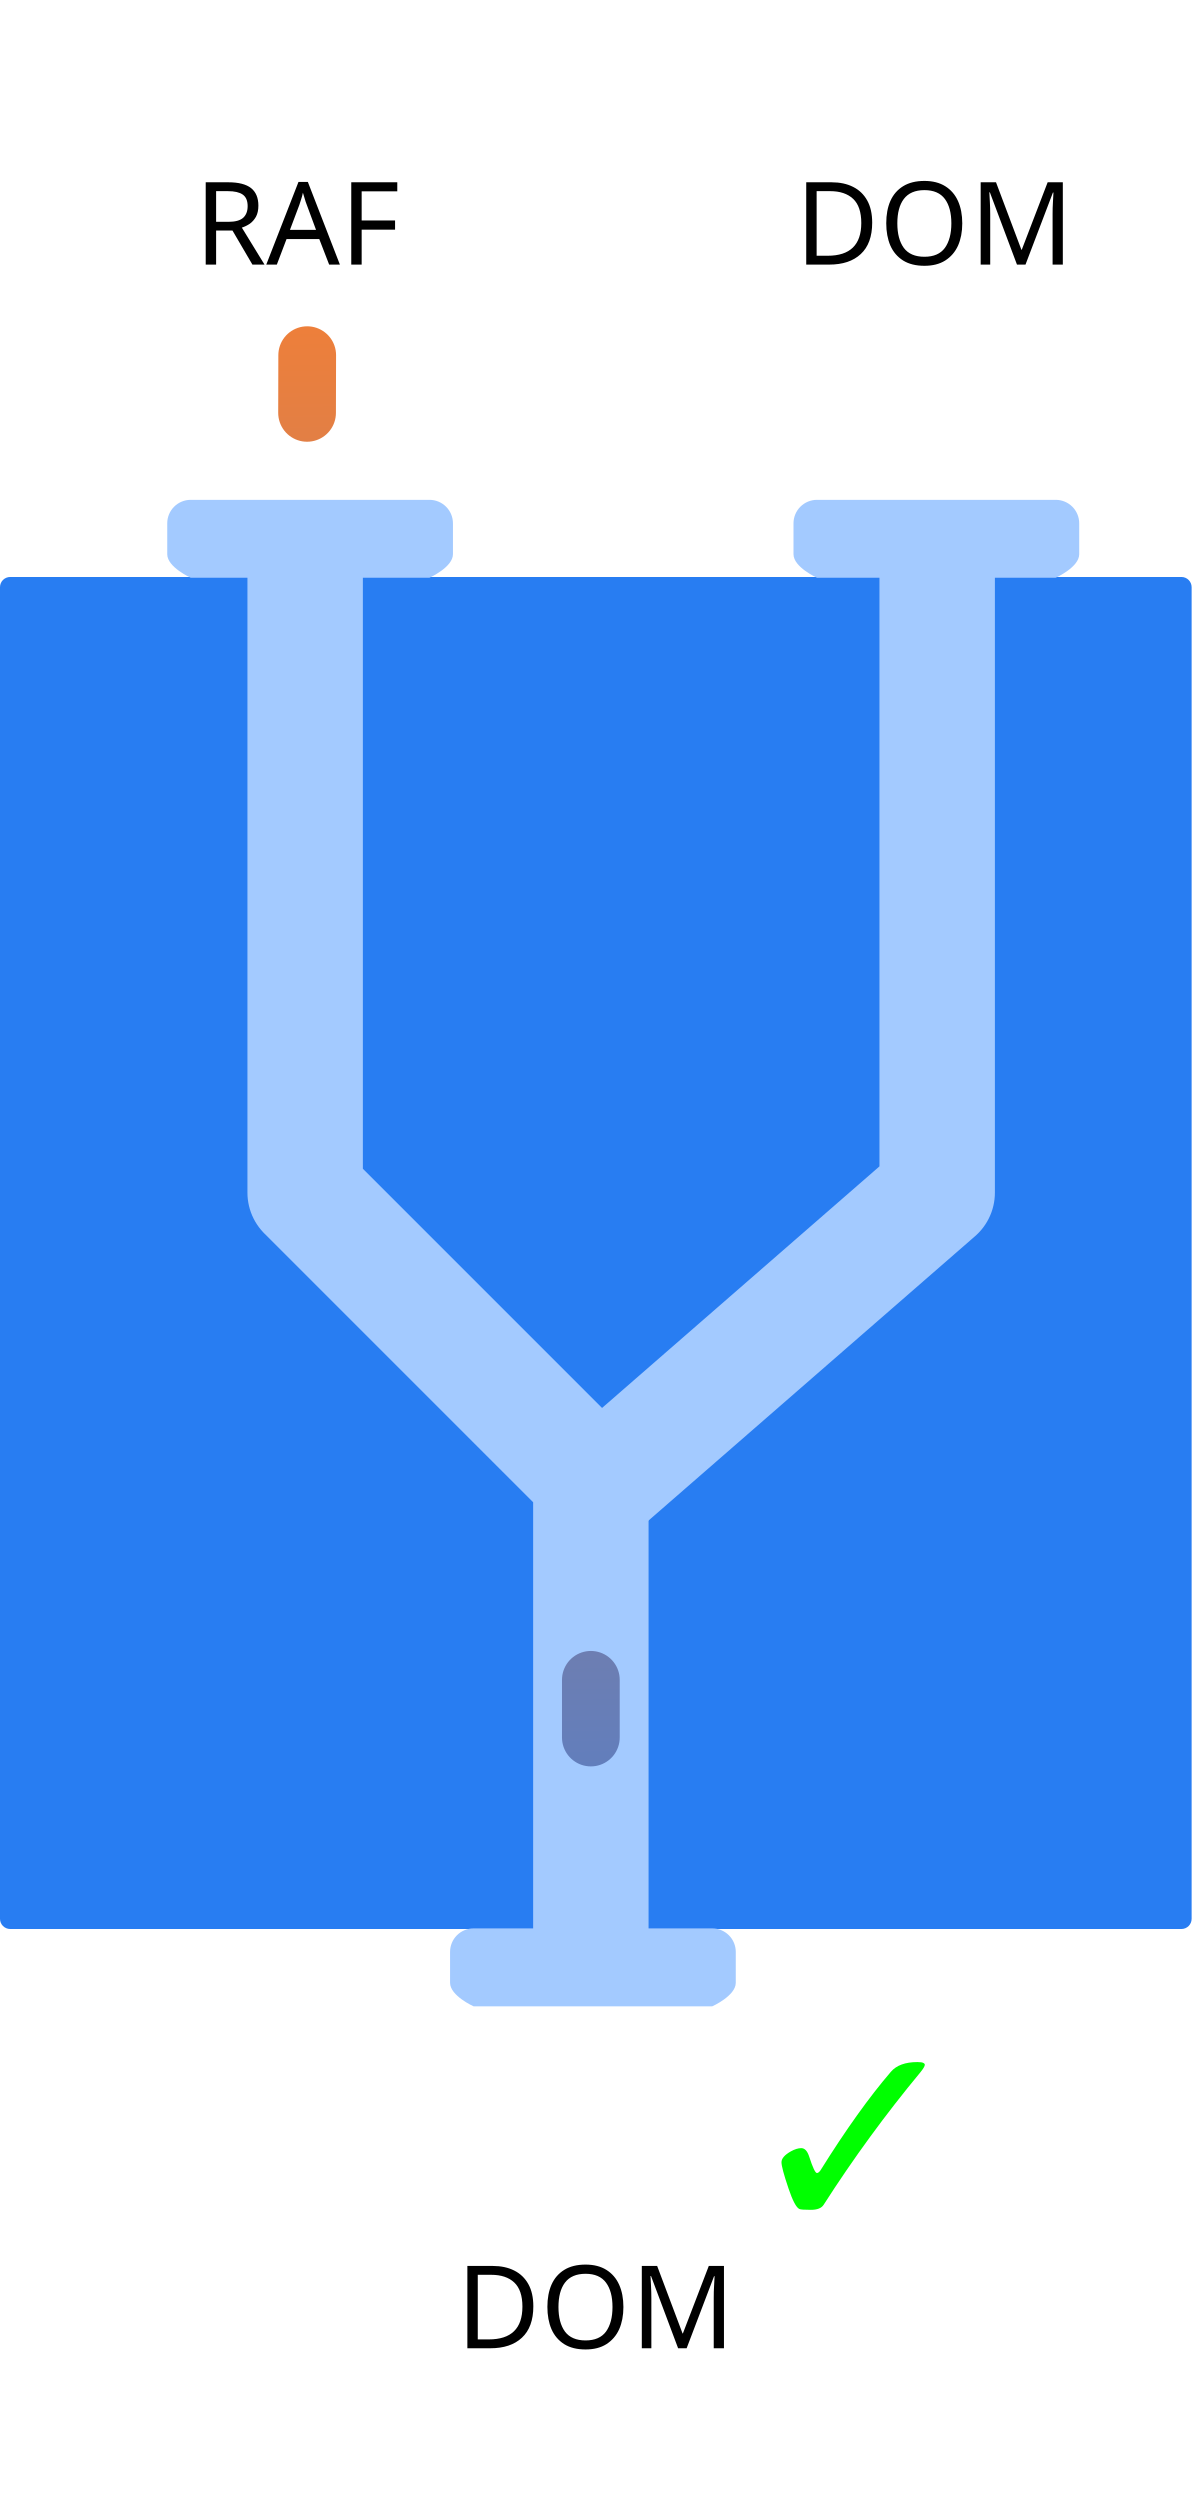
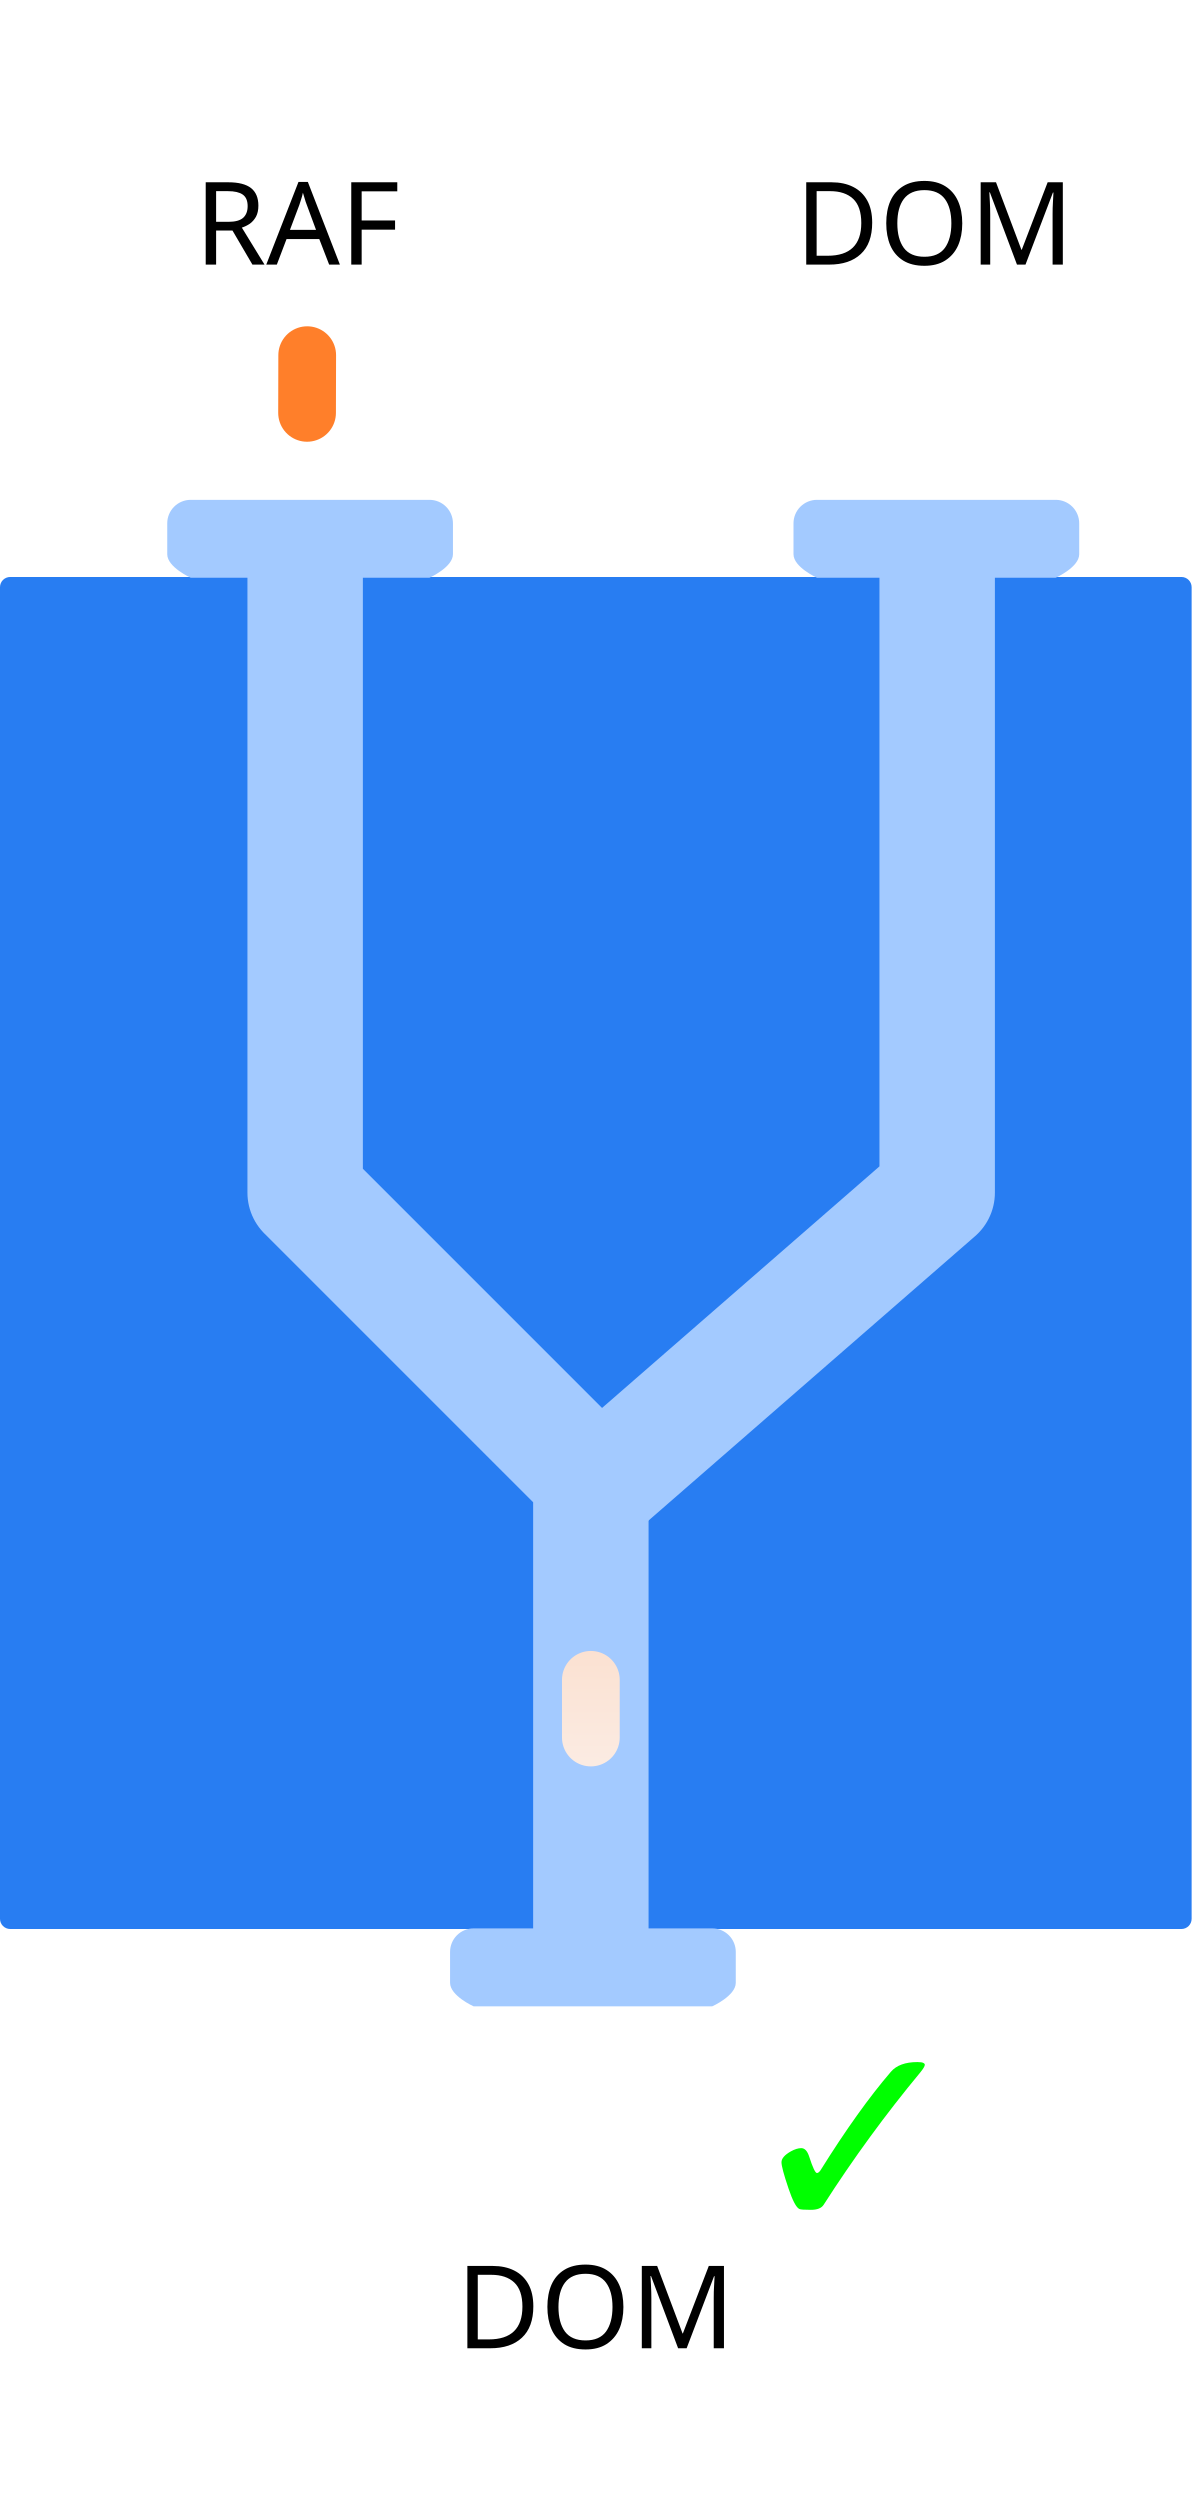
- <svg xmlns="http://www.w3.org/2000/svg" xmlns:xlink="http://www.w3.org/1999/xlink" width="412.902" height="866.255" viewBox="0 0 109.247 229.196">
-   <defs>
+ <svg xmlns="http://www.w3.org/2000/svg" xmlns:xlink="http://www.w3.org/1999/xlink" width="412.902" height="866.255" viewBox="0 0 109.247 229.196" id="svg4605">
+   <defs id="defs4573">
    <linearGradient id="gradtest1a">
-       <stop offset="0" stop-color="#ff7f2a" />
-       <stop offset="1" stop-color="#287df2" />
+       <stop offset="0" stop-color="#ff7f2a" id="stop4567" />
+       <stop offset="1" stop-color="#fafcff" id="stop4569" />
    </linearGradient>
-     <linearGradient xlink:href="#gradtest1a" id="gradtest1b" x1="210.654" y1="63.508" x2="213.492" y2="267.939" gradientUnits="userSpaceOnUse" />
+     <linearGradient xlink:href="#gradtest1a" id="gradtest1b" x1="216.068" y1="99.086" x2="215.297" y2="230.04" gradientUnits="userSpaceOnUse" />
  </defs>
-   <g transform="translate(-170.273 -50.64)">
-     <rect ry=".935" y="103.536" x="170.273" height="123.952" width="109.247" class="appland" fill="#287df2" stroke-width=".555" />
-     <text y="74.898" x="188.102" style="line-height:6.615px" font-weight="400" font-size="10.583" letter-spacing="0" word-spacing="0" font-family="sans-serif" stroke-width=".265">
-       <tspan y="74.898" x="188.102">RAF</tspan>
+   <g transform="translate(-170.273 -50.64)" id="g4603">
+     <rect ry=".935" y="103.536" x="170.273" height="123.952" width="109.247" class="appland" fill="#287df2" stroke-width=".555" id="rect4575" />
+     <text y="74.898" x="188.102" style="line-height:6.615px" font-weight="400" font-size="10.583" letter-spacing="0" word-spacing="0" font-family="sans-serif" stroke-width=".265" id="text4579">
+       <tspan y="74.898" x="188.102" id="tspan4577">RAF</tspan>
    </text>
-     <text style="line-height:6.615px" x="212.09" y="265.928" font-weight="400" font-size="10.583" letter-spacing="0" word-spacing="0" font-family="sans-serif" stroke-width=".265">
-       <tspan x="212.09" y="265.928">DOM</tspan>
+     <text style="line-height:6.615px" x="212.09" y="265.928" font-weight="400" font-size="10.583" letter-spacing="0" word-spacing="0" font-family="sans-serif" stroke-width=".265" id="text4583">
+       <tspan x="212.09" y="265.928" id="tspan4581">DOM</tspan>
    </text>
-     <path style="line-height:normal;font-variant-ligatures:normal;font-variant-position:normal;font-variant-caps:normal;font-variant-numeric:normal;font-variant-alternates:normal;font-feature-settings:normal;text-indent:0;text-align:start;text-decoration-line:none;text-decoration-style:solid;text-decoration-color:#000;text-transform:none;text-orientation:mixed;shape-padding:0;isolation:auto;mix-blend-mode:normal" d="M245.178 96.464a2.153 2.153 0 0 0-2.158 2.158v2.828c0 1.196 2.158 2.158 2.158 2.158h21.878s2.158-.962 2.158-2.158v-2.828a2.153 2.153 0 0 0-2.158-2.158zm-57.415 0a2.153 2.153 0 0 0-2.158 2.158v2.828c0 1.196 2.158 2.158 2.158 2.158h21.878s2.158-.962 2.158-2.158v-2.828a2.153 2.153 0 0 0-2.158-2.158z" font-weight="400" overflow="visible" color="#000" font-family="sans-serif" white-space="normal" fill="#a3caff" fill-rule="evenodd" stroke-width="13.229" />
-     <path d="M198.249 103.36v56.62l26.193 26.194v41.805" fill="none" fill-rule="evenodd" stroke="#a3caff" stroke-width="10.583" stroke-linejoin="round" />
-     <path style="line-height:normal;font-variant-ligatures:normal;font-variant-position:normal;font-variant-caps:normal;font-variant-numeric:normal;font-variant-alternates:normal;font-feature-settings:normal;text-indent:0;text-align:start;text-decoration-line:none;text-decoration-style:solid;text-decoration-color:#000;text-transform:none;text-orientation:mixed;shape-padding:0;isolation:auto;mix-blend-mode:normal" d="M213.692 227.433a2.153 2.153 0 0 0-2.158 2.158v2.828c0 1.196 2.158 2.158 2.158 2.158h21.878s2.158-.962 2.158-2.158v-2.828a2.153 2.153 0 0 0-2.158-2.158z" font-weight="400" overflow="visible" color="#000" font-family="sans-serif" white-space="normal" fill="#a3caff" fill-rule="evenodd" stroke-width="13.229" />
-     <text style="line-height:6.615px" x="243.157" y="74.898" font-weight="400" font-size="10.583" letter-spacing="0" word-spacing="0" font-family="sans-serif" stroke-width=".265">
-       <tspan x="243.157" y="74.898">DOM</tspan>
+     <path style="line-height:normal;font-variant-ligatures:normal;font-variant-position:normal;font-variant-caps:normal;font-variant-numeric:normal;font-variant-alternates:normal;font-feature-settings:normal;text-indent:0;text-align:start;text-decoration-line:none;text-decoration-style:solid;text-decoration-color:#000;text-transform:none;text-orientation:mixed;shape-padding:0;isolation:auto;mix-blend-mode:normal" d="M245.178 96.464a2.153 2.153 0 0 0-2.158 2.158v2.828c0 1.196 2.158 2.158 2.158 2.158h21.878s2.158-.962 2.158-2.158v-2.828a2.153 2.153 0 0 0-2.158-2.158zm-57.415 0a2.153 2.153 0 0 0-2.158 2.158v2.828c0 1.196 2.158 2.158 2.158 2.158h21.878s2.158-.962 2.158-2.158v-2.828a2.153 2.153 0 0 0-2.158-2.158z" font-weight="400" overflow="visible" color="#000" font-family="sans-serif" white-space="normal" fill="#a3caff" fill-rule="evenodd" stroke-width="13.229" id="path4585" />
+     <path d="M198.249 103.36v56.62l26.193 26.194v41.805" fill="none" fill-rule="evenodd" stroke="#a3caff" stroke-width="10.583" stroke-linejoin="round" id="path4587" />
+     <path style="line-height:normal;font-variant-ligatures:normal;font-variant-position:normal;font-variant-caps:normal;font-variant-numeric:normal;font-variant-alternates:normal;font-feature-settings:normal;text-indent:0;text-align:start;text-decoration-line:none;text-decoration-style:solid;text-decoration-color:#000;text-transform:none;text-orientation:mixed;shape-padding:0;isolation:auto;mix-blend-mode:normal" d="M213.692 227.433a2.153 2.153 0 0 0-2.158 2.158v2.828c0 1.196 2.158 2.158 2.158 2.158h21.878s2.158-.962 2.158-2.158v-2.828a2.153 2.153 0 0 0-2.158-2.158z" font-weight="400" overflow="visible" color="#000" font-family="sans-serif" white-space="normal" fill="#a3caff" fill-rule="evenodd" stroke-width="13.229" id="path4589" />
+     <text style="line-height:6.615px" x="243.157" y="74.898" font-weight="400" font-size="10.583" letter-spacing="0" word-spacing="0" font-family="sans-serif" stroke-width=".265" id="text4593">
+       <tspan x="243.157" y="74.898" id="tspan4591">DOM</tspan>
    </text>
-     <path d="M256.192 103.36v56.62l-31.296 27.254" fill="none" fill-rule="evenodd" stroke="#a3caff" stroke-width="10.583" stroke-linejoin="round" />
-     <path d="M198.437 83.2l-.188 76.78 26.193 26.194v64.764" class="stream vlf" fill="none" fill-rule="evenodd" stroke="url(#gradtest1b)" stroke-width="5.292" stroke-linecap="round" stroke-miterlimit=".4" stroke-dasharray="5.292,127" />
-     <text style="line-height:6.615px" x="238.105" y="255.688" class="check hidden" font-weight="400" font-size="10.583" font-family="sans-serif" letter-spacing="0" word-spacing="0" fill="#0f0" stroke-width=".265">
-       <tspan x="238.105" y="255.688" font-size="25.4">✓</tspan>
+     <path d="M256.192 103.36v56.62l-31.296 27.254" fill="none" fill-rule="evenodd" stroke="#a3caff" stroke-width="10.583" stroke-linejoin="round" id="path4595" />
+     <path d="M198.437 83.2l-.188 76.78 26.193 26.194v64.764" class="stream vlf" fill="none" fill-rule="evenodd" stroke="url(#gradtest1b)" stroke-width="5.292" stroke-linecap="round" stroke-miterlimit=".4" stroke-dasharray="5.292,127" id="path4597" />
+     <text style="line-height:6.615px" x="238.105" y="255.688" class="check hidden" font-weight="400" font-size="10.583" font-family="sans-serif" letter-spacing="0" word-spacing="0" fill="#0f0" stroke-width=".265" id="text4601">
+       <tspan x="238.105" y="255.688" font-size="25.4" id="tspan4599">✓</tspan>
    </text>
  </g>
</svg>
